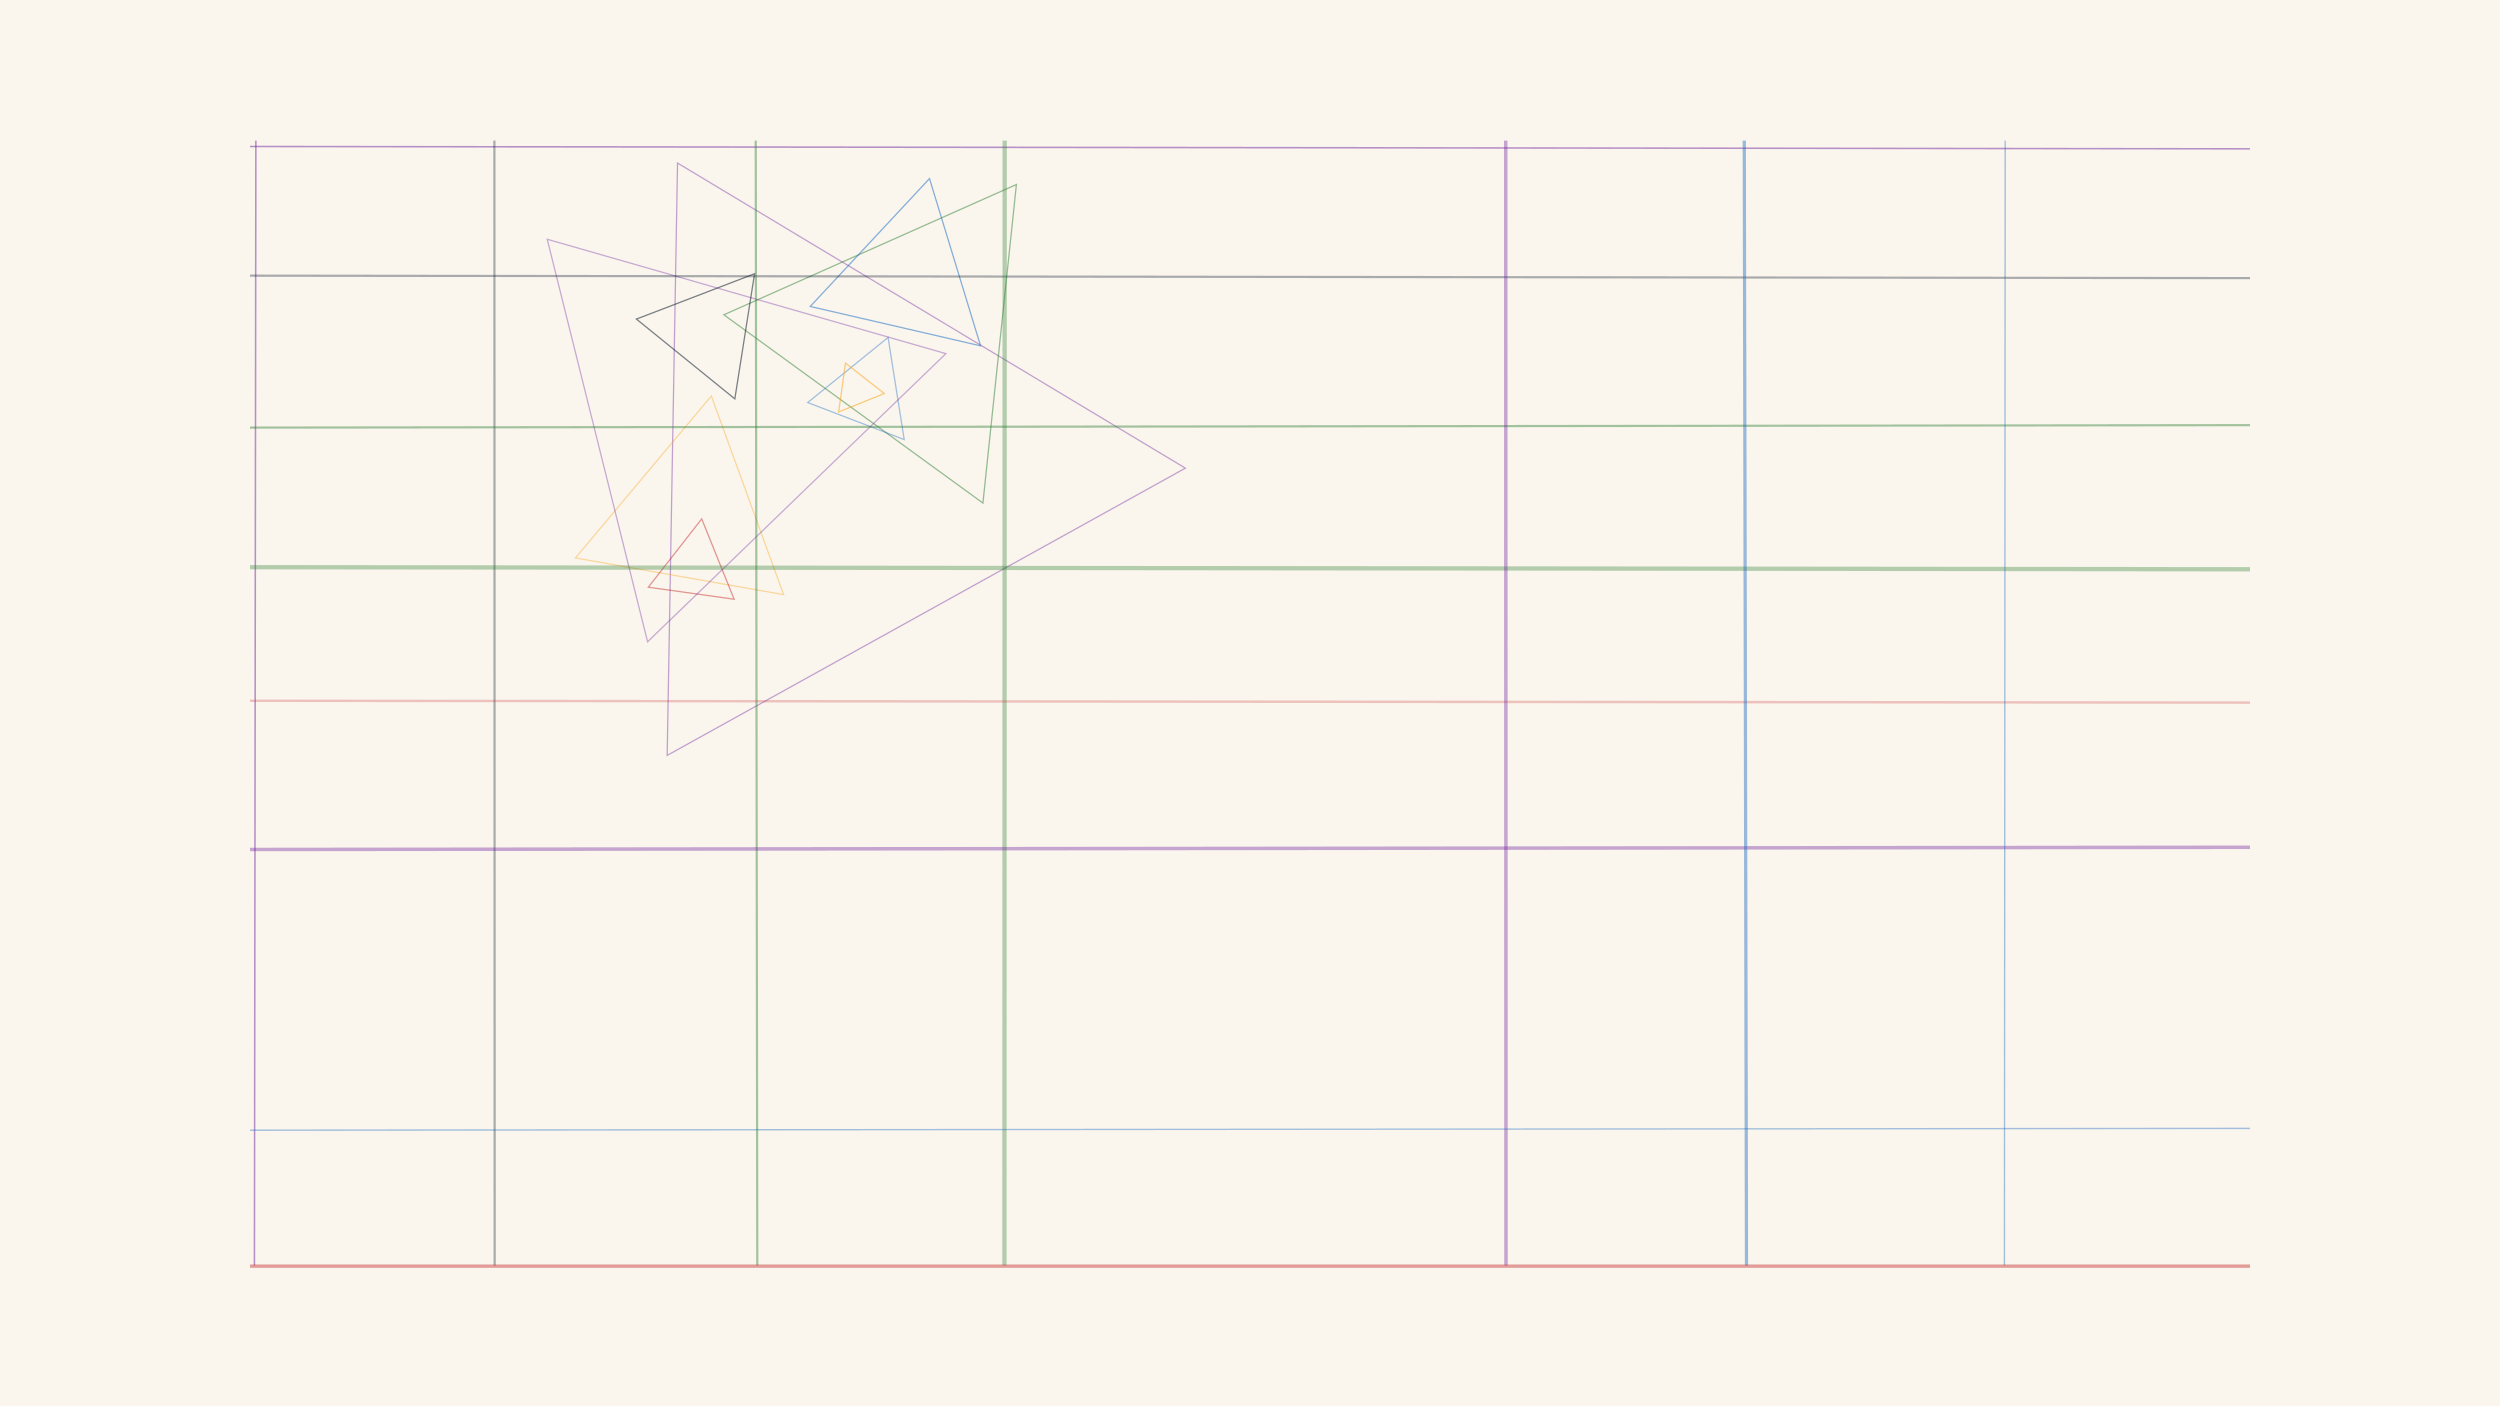
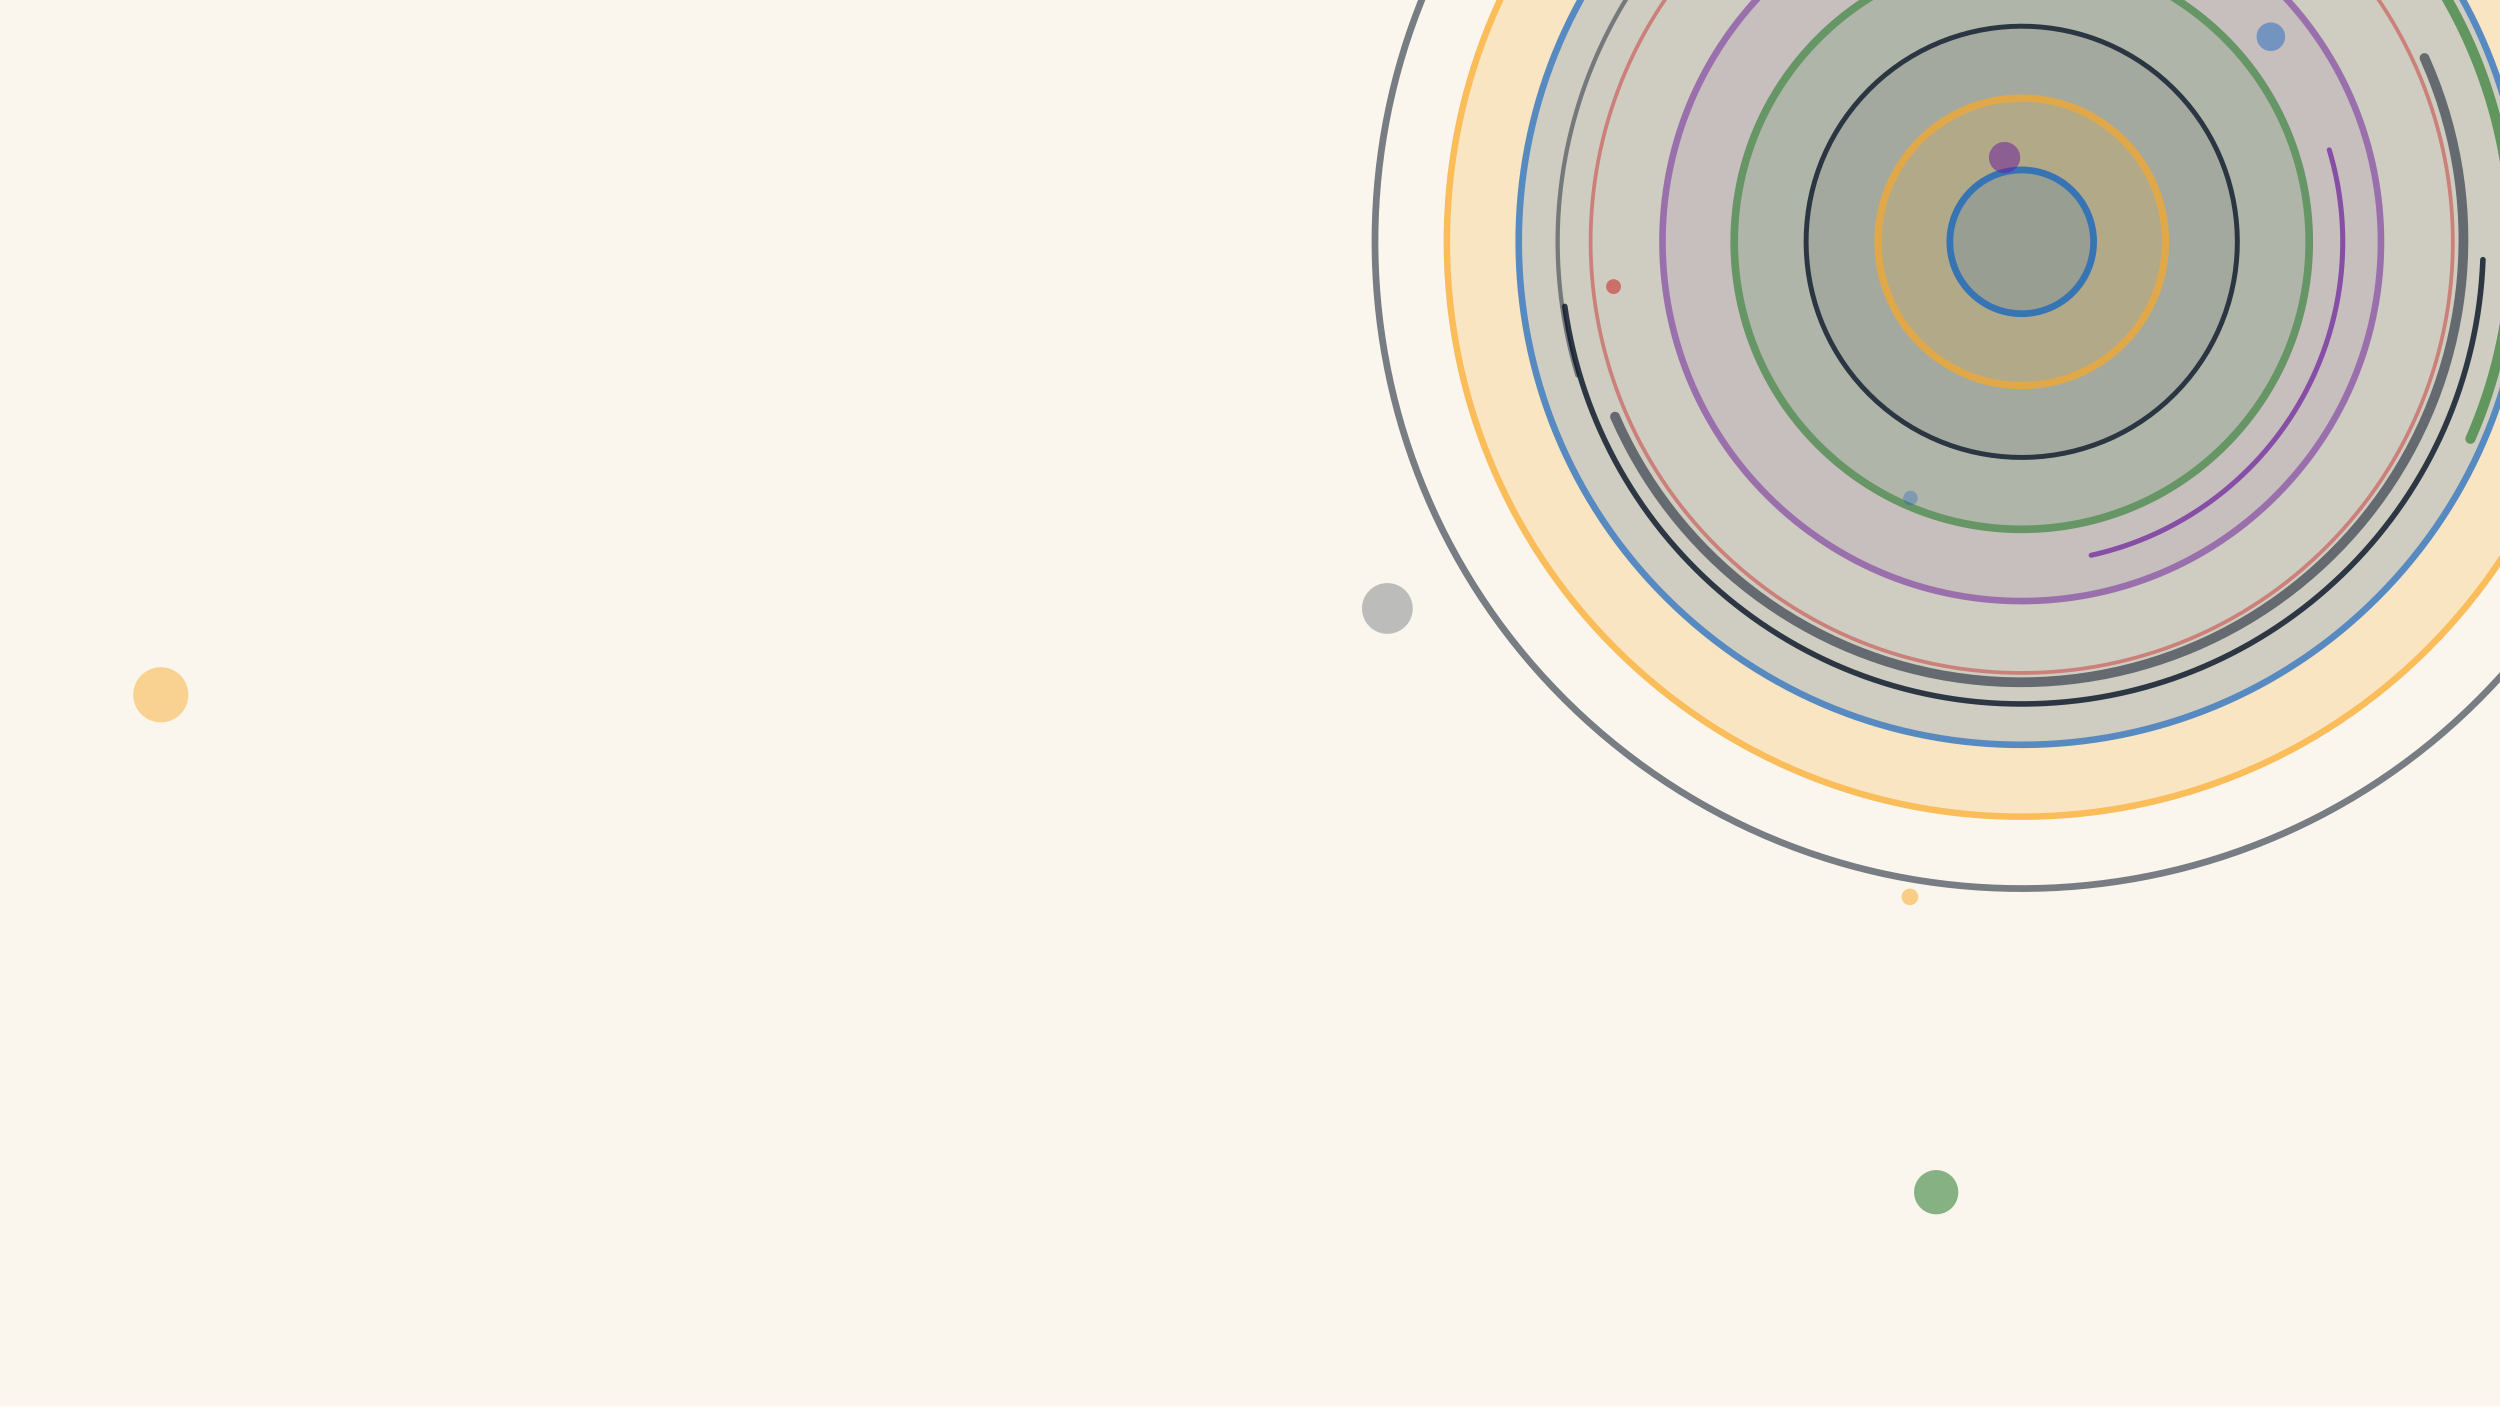
<svg xmlns="http://www.w3.org/2000/svg" viewBox="0 0 1920 1080" width="1920" height="1080">
  <rect width="1920" height="1080" fill="#FAF6EE" />
-   <polygon points="647.7,92.3 875.2,486.3 420.2,486.3" fill="none" stroke="#6A1B9A" stroke-width="1" opacity="0.39" transform="rotate(331 647.7045 354.9802)" />
-   <polygon points="697.1,114.6 820.1,327.6 574.1,327.6" fill="none" stroke="#2E7D32" stroke-width="1" opacity="0.49" transform="rotate(276 697.1142 256.5812)" />
-   <polygon points="696.4,135.2 763.5,251.5 629.2,251.5" fill="none" stroke="#1565C0" stroke-width="1" opacity="0.50" transform="rotate(133 696.3847 212.7268)" />
-   <polygon points="665.6,256.1 705.3,324.9 625.9,324.9" fill="none" stroke="#1565C0" stroke-width="1" opacity="0.38" transform="rotate(21 665.5573 301.9557)" />
-   <polygon points="657.5,277.3 676.4,310.1 638.6,310.1" fill="none" stroke="#F9A825" stroke-width="1" opacity="0.57" transform="rotate(338 657.4759 299.1425)" />
-   <polygon points="530.0,302.7 611.2,443.3 448.8,443.3" fill="none" stroke="#F9A825" stroke-width="1" opacity="0.41" transform="rotate(130 530.0033 396.4367)" />
-   <polygon points="533.5,398.1 566.8,455.7 500.2,455.7" fill="none" stroke="#C62828" stroke-width="1" opacity="0.47" transform="rotate(128 533.5065 436.5413)" />
-   <polygon points="548.0,132.2 707.3,408.0 388.7,408.0" fill="none" stroke="#6A1B9A" stroke-width="1" opacity="0.35" transform="rotate(76 547.9967 316.0793)" />
-   <polygon points="544.2,197.7 592.8,282.0 495.6,282.0" fill="none" stroke="#0A1628" stroke-width="1" opacity="0.53" transform="rotate(159 544.2056 253.8865)" />
-   <line x1="192" y1="112.5" x2="1728" y2="114.3" stroke="#6A1B9A" stroke-width="1.2" opacity="0.47" />
-   <line x1="196.5" y1="108" x2="195.4" y2="972" stroke="#6A1B9A" stroke-width="1.2" opacity="0.47" />
-   <line x1="192" y1="211.7" x2="1728" y2="213.6" stroke="#0A1628" stroke-width="1.7" opacity="0.34" />
-   <line x1="379.7" y1="108" x2="379.9" y2="972" stroke="#0A1628" stroke-width="1.7" opacity="0.34" />
-   <line x1="192" y1="328.4" x2="1728" y2="326.5" stroke="#2E7D32" stroke-width="1.7" opacity="0.43" />
-   <line x1="580.4" y1="108" x2="581.6" y2="972" stroke="#2E7D32" stroke-width="1.7" opacity="0.43" />
-   <line x1="192" y1="435.6" x2="1728" y2="437.2" stroke="#2E7D32" stroke-width="3.3" opacity="0.35" />
-   <line x1="771.6" y1="108" x2="771.4" y2="972" stroke="#2E7D32" stroke-width="3.3" opacity="0.35" />
-   <line x1="192" y1="538.2" x2="1728" y2="539.6" stroke="#C62828" stroke-width="1.9" opacity="0.25" />
-   <line x1="192" y1="652.4" x2="1728" y2="650.7" stroke="#6A1B9A" stroke-width="2.7" opacity="0.37" />
-   <line x1="1156.4" y1="108" x2="1156.6" y2="972" stroke="#6A1B9A" stroke-width="2.7" opacity="0.37" />
-   <line x1="1339.6" y1="108" x2="1341.3" y2="972" stroke="#1565C0" stroke-width="2.5" opacity="0.43" />
-   <line x1="192" y1="868.0" x2="1728" y2="866.6" stroke="#1565C0" stroke-width="1.1" opacity="0.38" />
-   <line x1="1540.0" y1="108" x2="1539.4" y2="972" stroke="#1565C0" stroke-width="1.1" opacity="0.38" />
-   <line x1="192" y1="972.4" x2="1728" y2="972.4" stroke="#C62828" stroke-width="2.6" opacity="0.43" />
+   <g transform="rotate(222 1553 186)">
+     <circle cx="1553.416" cy="185.998" r="496.7" fill="none" fill-opacity="0.00" stroke="#0A1628" stroke-width="5.2" opacity="0.54" />
+     <circle cx="1553.416" cy="185.998" r="441.5" fill="#F9A825" fill-opacity="0.29" stroke="#F9A825" stroke-width="5.0" opacity="0.74" />
+     <circle cx="1553.416" cy="185.998" r="386.3" fill="#1565C0" fill-opacity="0.26" stroke="#1565C0" stroke-width="5.1" opacity="0.71" />
+     <circle cx="1553.416" cy="185.998" r="331.1" fill="none" fill-opacity="0.00" stroke="#C62828" stroke-width="2.9" opacity="0.46" />
+     <circle cx="1553.416" cy="185.998" r="275.9" fill="#6A1B9A" fill-opacity="0.15" stroke="#6A1B9A" stroke-width="5.1" opacity="0.52" />
+     <circle cx="1553.416" cy="185.998" r="220.8" fill="#2E7D32" fill-opacity="0.24" stroke="#2E7D32" stroke-width="5.9" opacity="0.63" />
+     <circle cx="1553.416" cy="185.998" r="165.6" fill="#0A1628" fill-opacity="0.10" stroke="#0A1628" stroke-width="3.8" opacity="0.80" />
+     <circle cx="1553.416" cy="185.998" r="110.4" fill="#F9A825" fill-opacity="0.25" stroke="#F9A825" stroke-width="5.6" opacity="0.71" />
+     <circle cx="1553.416" cy="185.998" r="55.2" fill="#1565C0" fill-opacity="0.21" stroke="#1565C0" stroke-width="5.2" opacity="0.78" />
+     <path d="M 1738.4 -118.6 A 356.4 356.4 0 0 1 1889.2 305.5" fill="none" stroke="#0A1628" stroke-width="3.3" opacity="0.46" stroke-linecap="round" />
+     <path d="M 1929.5 171.8 A 376.4 376.4 0 0 1 1196.1 304.2" fill="none" stroke="#2E7D32" stroke-width="7.8" opacity="0.68" stroke-linecap="round" />
+     <path d="M 1281.0 412.8 A 354.4 354.4 0 0 1 1781.0 -85.7" fill="none" stroke="#0A1628" stroke-width="4.3" opacity="0.82" stroke-linecap="round" />
+     <path d="M 1418.0 497.9 A 340.0 340.0 0 1 1 1695.7 -122.8" fill="none" stroke="#0A1628" stroke-width="7.5" opacity="0.54" stroke-linecap="round" />
+     <path d="M 1425.1 396.5 A 246.5 246.5 0 0 1 1352.7 42.8" fill="none" stroke="#6A1B9A" stroke-width="3.9" opacity="0.69" stroke-linecap="round" />
+   </g>
+   <circle cx="1744.0" cy="28.2" r="11.0" fill="#1565C0" opacity="0.48" />
+   <circle cx="1239.2" cy="220.1" r="5.7" fill="#C62828" opacity="0.57" />
+   <circle cx="1466.8" cy="688.8" r="6.4" fill="#F9A825" opacity="0.53" />
+   <circle cx="1487.0" cy="915.6" r="17.0" fill="#2E7D32" opacity="0.57" />
+   <circle cx="1065.5" cy="467.3" r="19.5" fill="#0A1628" opacity="0.26" />
+   <circle cx="1467.2" cy="382.5" r="5.6" fill="#1565C0" opacity="0.33" />
+   <circle cx="123.5" cy="533.6" r="21.2" fill="#F9A825" opacity="0.46" />
+   <circle cx="1539.5" cy="121.0" r="12.0" fill="#6A1B9A" opacity="0.53" />
</svg>
